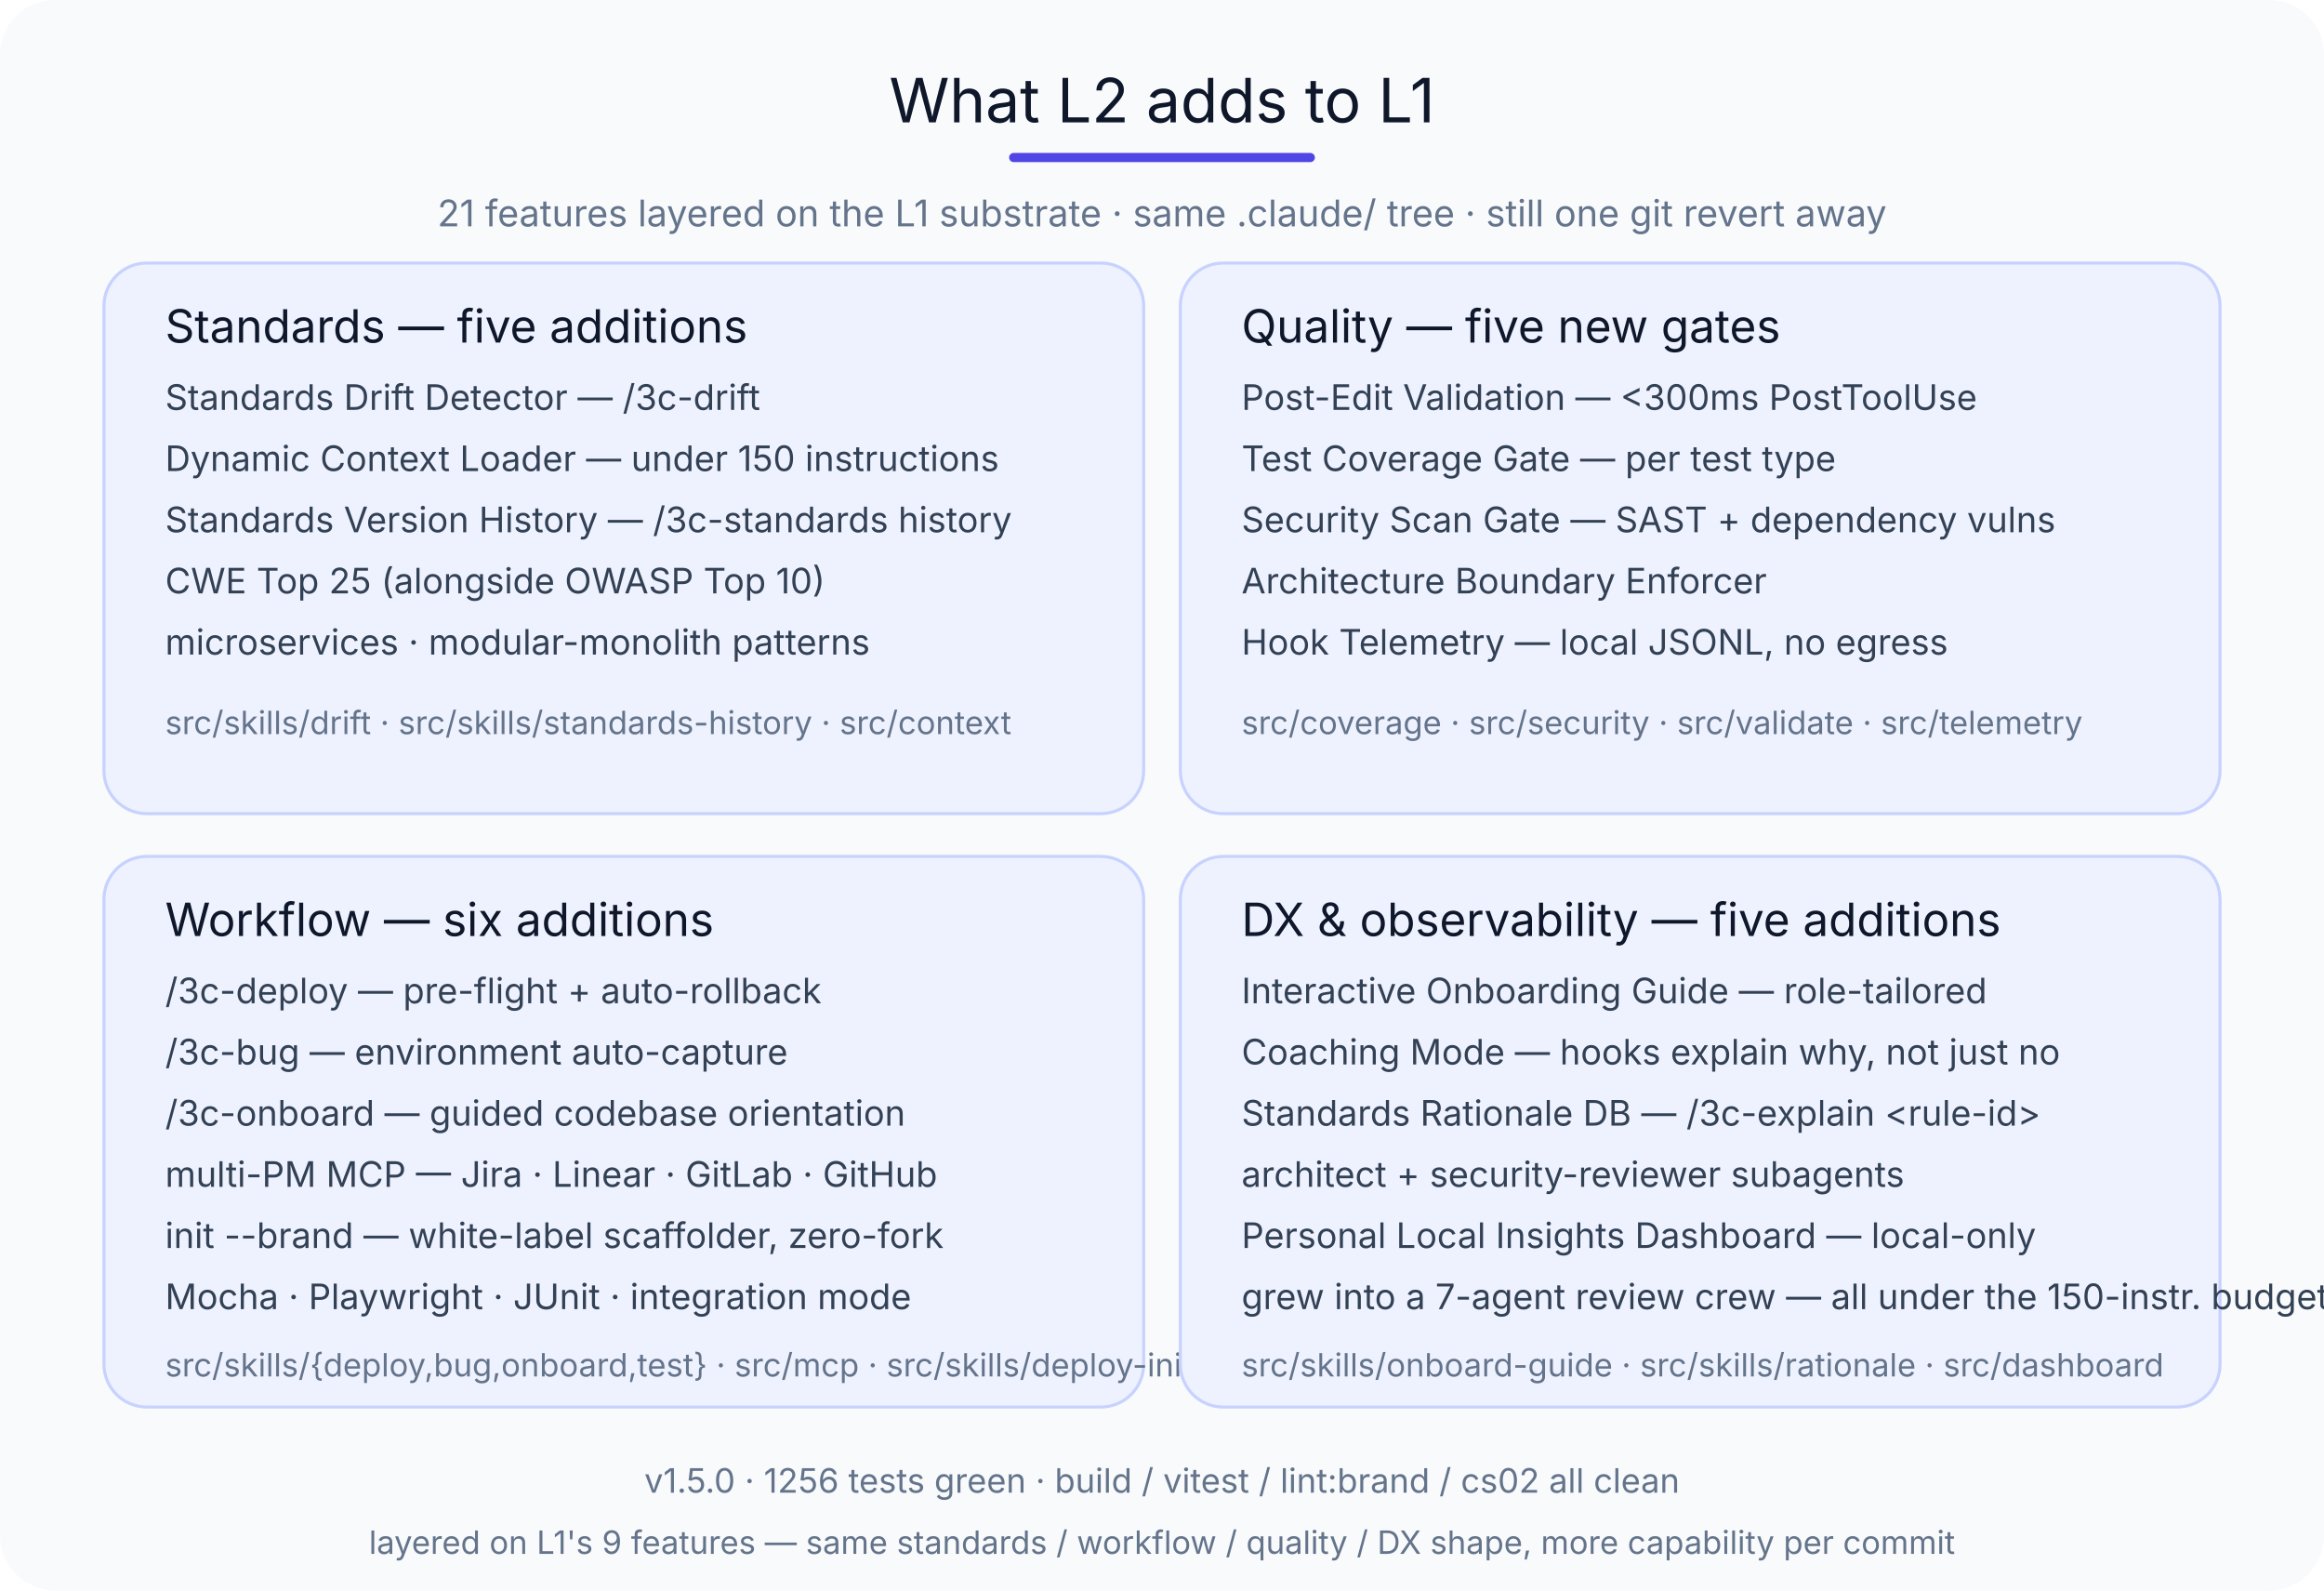
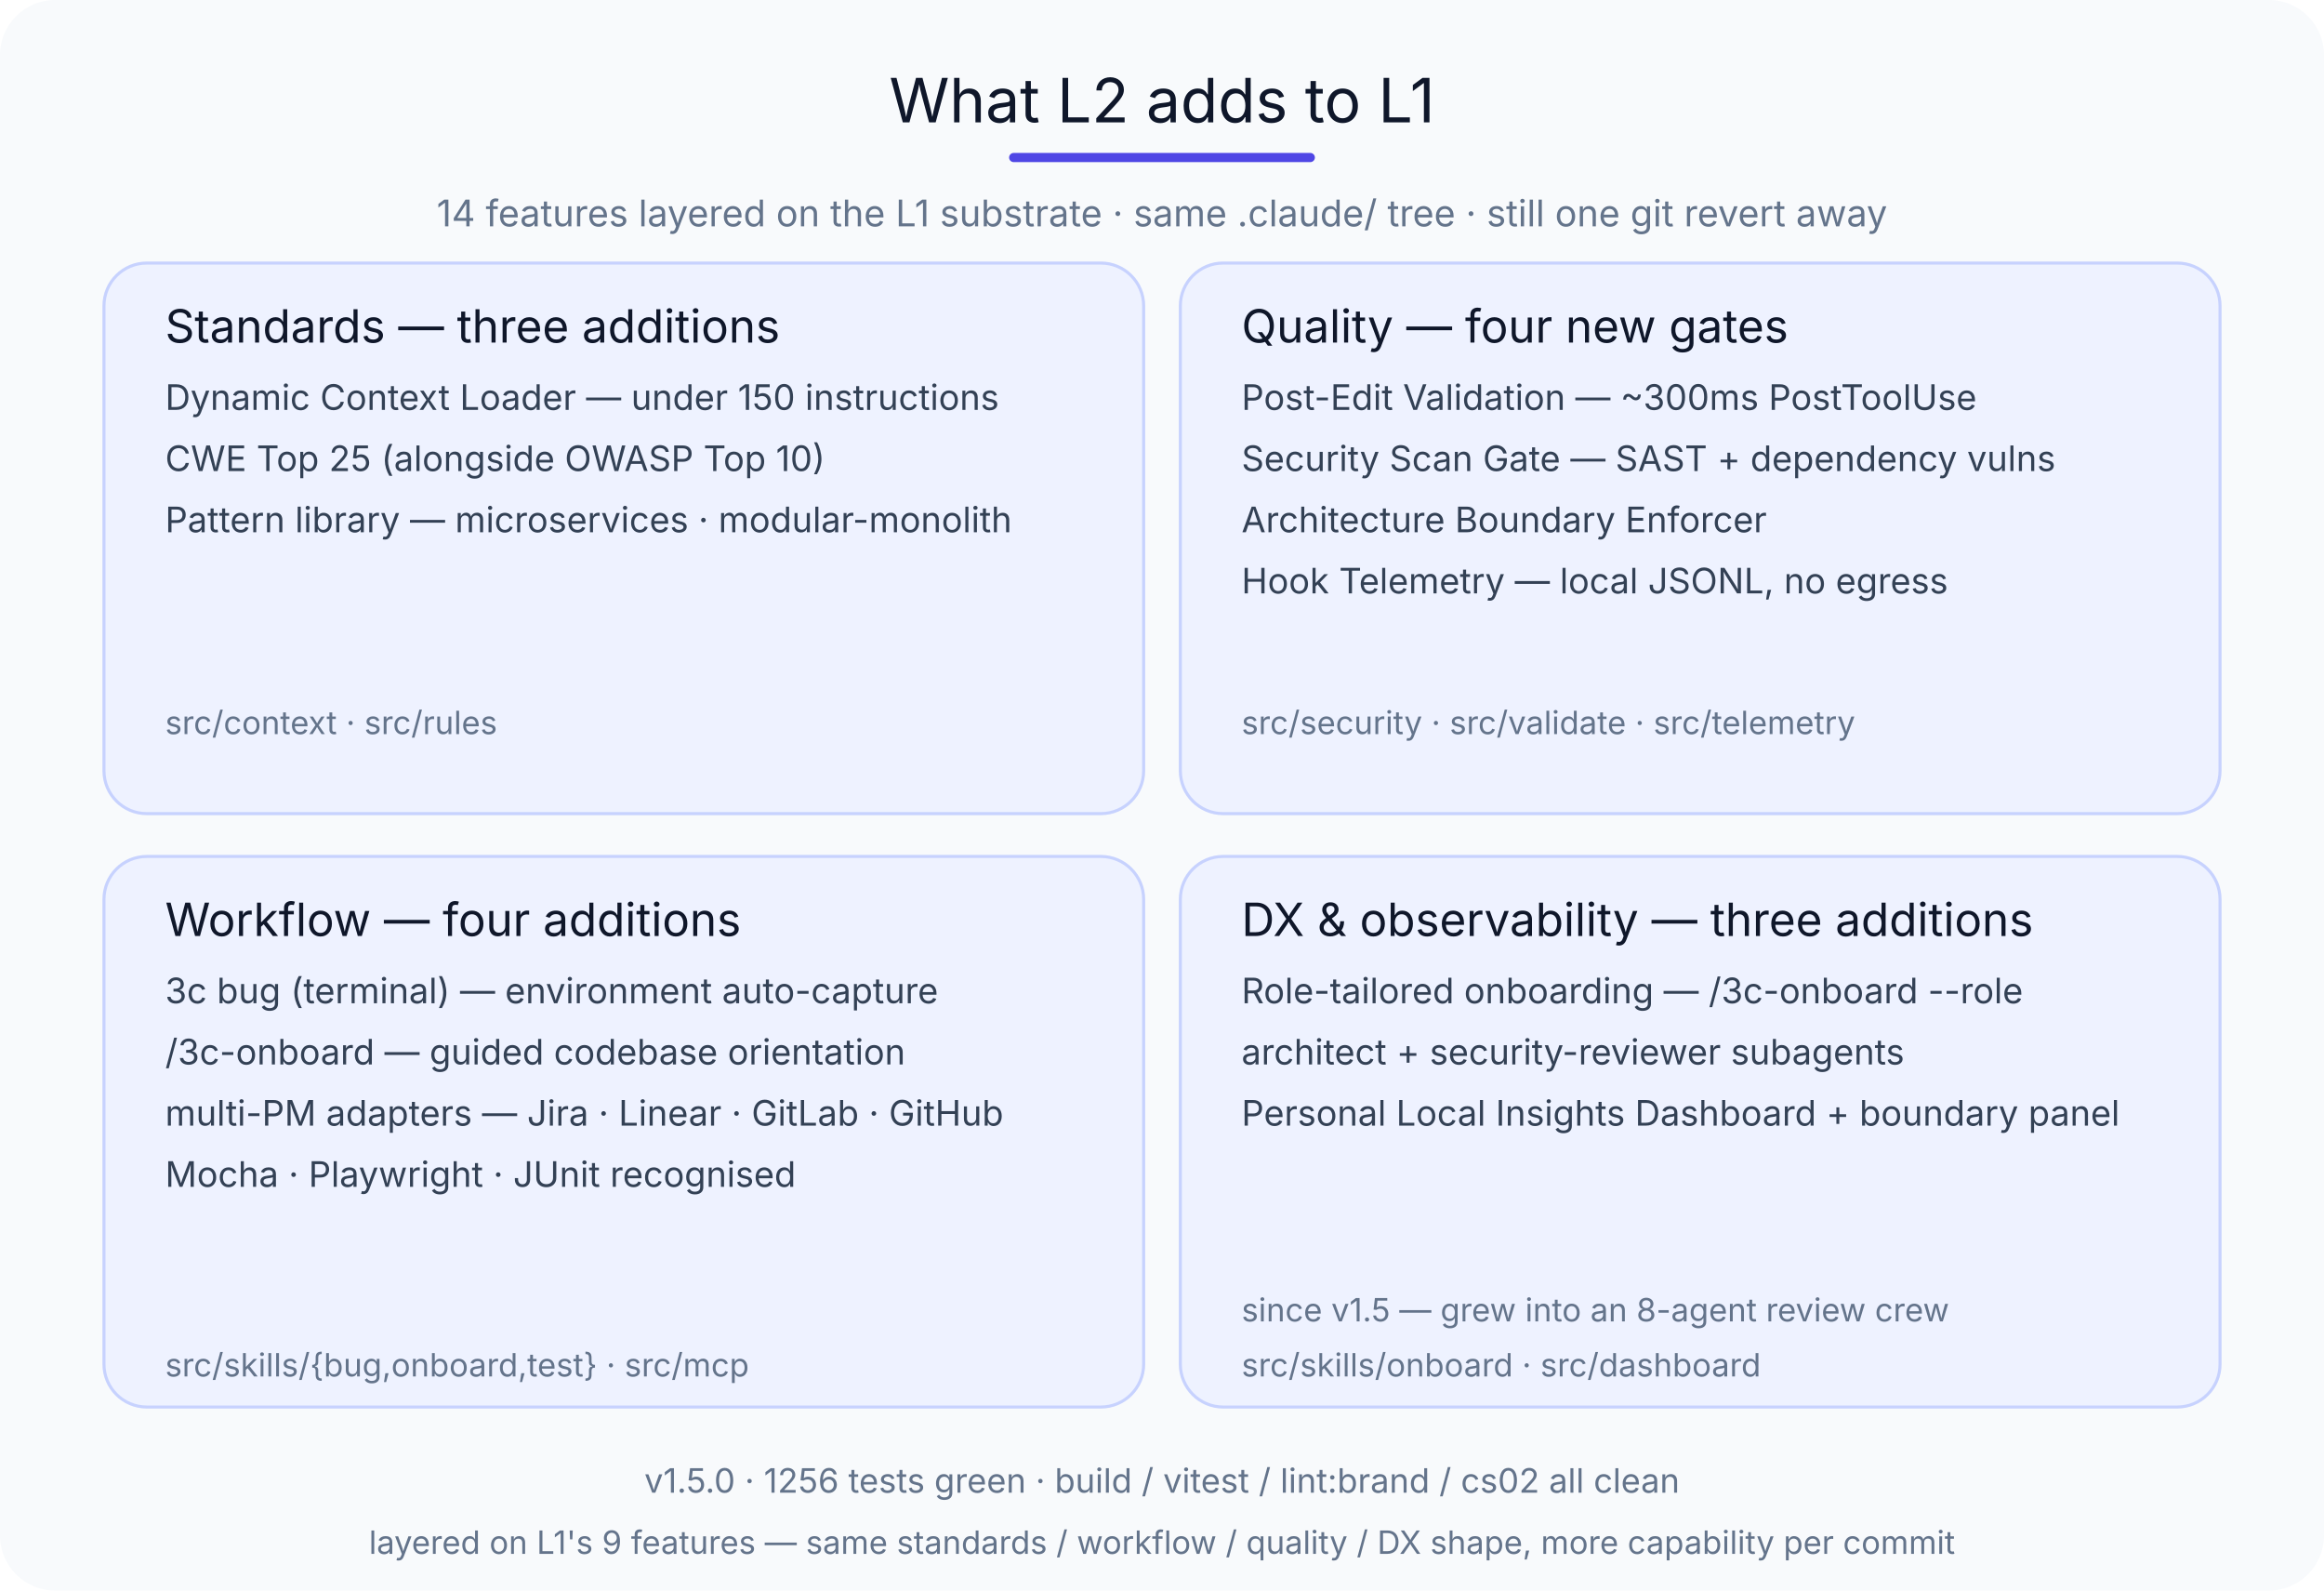
<svg xmlns="http://www.w3.org/2000/svg" viewBox="0 0 760 520" role="img">
  <style>text{font-family:Inter,system-ui,sans-serif}.t{fill:#0F172A}.d{fill:#334155}.m{fill:#64748B}.s{font-family:Inter,Georgia,serif;fill:#0F172A}.l1{fill:#64748B}</style>
  <rect width="760" height="520" rx="18" fill="#F8FAFC" />
  <text x="380" y="40" text-anchor="middle" class="s" font-size="20">What L2 adds to L1</text>
  <rect x="330" y="50" width="100" height="3" rx="1.5" fill="#4F46E5" />
-   <text x="380" y="74" text-anchor="middle" class="m" font-size="12">21 features layered on the L1 substrate · same .claude/ tree · still one git revert away</text>
+   <text x="380" y="74" text-anchor="middle" class="m" font-size="12">14 features layered on the L1 substrate · same .claude/ tree · still one git revert away</text>
  <rect x="34" y="86" width="340" height="180" rx="14" fill="#EEF2FF" stroke="#C7D2FE" />
-   <text x="54" y="112" class="s" font-size="15">Standards — five additions</text>
-   <text x="54" y="134" class="d" font-size="11.5">Standards Drift Detector — /3c-drift</text>
-   <text x="54" y="154" class="d" font-size="11.5">Dynamic Context Loader — under 150 instructions</text>
-   <text x="54" y="174" class="d" font-size="11.5">Standards Version History — /3c-standards history</text>
-   <text x="54" y="194" class="d" font-size="11.5">CWE Top 25 (alongside OWASP Top 10)</text>
-   <text x="54" y="214" class="d" font-size="11.5">microservices · modular-monolith patterns</text>
-   <text x="54" y="240" class="m" font-size="10.5">src/skills/drift · src/skills/standards-history · src/context</text>
+   <text x="54" y="112" class="s" font-size="15">Standards — three additions</text>
+   <text x="54" y="134" class="d" font-size="11.5">Dynamic Context Loader — under 150 instructions</text>
+   <text x="54" y="154" class="d" font-size="11.5">CWE Top 25 (alongside OWASP Top 10)</text>
+   <text x="54" y="174" class="d" font-size="11.5">Pattern library — microservices · modular-monolith</text>
+   <text x="54" y="240" class="m" font-size="10.5">src/context · src/rules</text>
  <rect x="386" y="86" width="340" height="180" rx="14" fill="#EEF2FF" stroke="#C7D2FE" />
-   <text x="406" y="112" class="s" font-size="15">Quality — five new gates</text>
-   <text x="406" y="134" class="d" font-size="11.5">Post-Edit Validation — &lt;300ms PostToolUse</text>
-   <text x="406" y="154" class="d" font-size="11.5">Test Coverage Gate — per test type</text>
-   <text x="406" y="174" class="d" font-size="11.5">Security Scan Gate — SAST + dependency vulns</text>
-   <text x="406" y="194" class="d" font-size="11.5">Architecture Boundary Enforcer</text>
-   <text x="406" y="214" class="d" font-size="11.5">Hook Telemetry — local JSONL, no egress</text>
-   <text x="406" y="240" class="m" font-size="10.5">src/coverage · src/security · src/validate · src/telemetry</text>
+   <text x="406" y="112" class="s" font-size="15">Quality — four new gates</text>
+   <text x="406" y="134" class="d" font-size="11.5">Post-Edit Validation — ~300ms PostToolUse</text>
+   <text x="406" y="154" class="d" font-size="11.5">Security Scan Gate — SAST + dependency vulns</text>
+   <text x="406" y="174" class="d" font-size="11.5">Architecture Boundary Enforcer</text>
+   <text x="406" y="194" class="d" font-size="11.5">Hook Telemetry — local JSONL, no egress</text>
+   <text x="406" y="240" class="m" font-size="10.5">src/security · src/validate · src/telemetry</text>
  <rect x="34" y="280" width="340" height="180" rx="14" fill="#EEF2FF" stroke="#C7D2FE" />
-   <text x="54" y="306" class="s" font-size="15">Workflow — six additions</text>
-   <text x="54" y="328" class="d" font-size="11.5">/3c-deploy — pre-flight + auto-rollback</text>
-   <text x="54" y="348" class="d" font-size="11.5">/3c-bug — environment auto-capture</text>
-   <text x="54" y="368" class="d" font-size="11.5">/3c-onboard — guided codebase orientation</text>
-   <text x="54" y="388" class="d" font-size="11.5">multi-PM MCP — Jira · Linear · GitLab · GitHub</text>
-   <text x="54" y="408" class="d" font-size="11.5">init --brand — white-label scaffolder, zero-fork</text>
-   <text x="54" y="428" class="d" font-size="11.5">Mocha · Playwright · JUnit · integration mode</text>
-   <text x="54" y="450" class="m" font-size="10.5">src/skills/{deploy,bug,onboard,test} · src/mcp · src/skills/deploy-init</text>
+   <text x="54" y="306" class="s" font-size="15">Workflow — four additions</text>
+   <text x="54" y="328" class="d" font-size="11.5">3c bug (terminal) — environment auto-capture</text>
+   <text x="54" y="348" class="d" font-size="11.5">/3c-onboard — guided codebase orientation</text>
+   <text x="54" y="368" class="d" font-size="11.5">multi-PM adapters — Jira · Linear · GitLab · GitHub</text>
+   <text x="54" y="388" class="d" font-size="11.5">Mocha · Playwright · JUnit recognised</text>
+   <text x="54" y="450" class="m" font-size="10.5">src/skills/{bug,onboard,test} · src/mcp</text>
  <rect x="386" y="280" width="340" height="180" rx="14" fill="#EEF2FF" stroke="#C7D2FE" />
-   <text x="406" y="306" class="s" font-size="15">DX &amp; observability — five additions</text>
-   <text x="406" y="328" class="d" font-size="11.5">Interactive Onboarding Guide — role-tailored</text>
-   <text x="406" y="348" class="d" font-size="11.5">Coaching Mode — hooks explain why, not just no</text>
-   <text x="406" y="368" class="d" font-size="11.5">Standards Rationale DB — /3c-explain &lt;rule-id&gt;</text>
-   <text x="406" y="388" class="d" font-size="11.5">architect + security-reviewer subagents</text>
-   <text x="406" y="408" class="d" font-size="11.5">Personal Local Insights Dashboard — local-only</text>
-   <text x="406" y="428" class="d" font-size="11.5">grew into a 7-agent review crew — all under the 150-instr. budget</text>
-   <text x="406" y="450" class="m" font-size="10.5">src/skills/onboard-guide · src/skills/rationale · src/dashboard</text>
+   <text x="406" y="306" class="s" font-size="15">DX &amp; observability — three additions</text>
+   <text x="406" y="328" class="d" font-size="11.5">Role-tailored onboarding — /3c-onboard --role</text>
+   <text x="406" y="348" class="d" font-size="11.5">architect + security-reviewer subagents</text>
+   <text x="406" y="368" class="d" font-size="11.5">Personal Local Insights Dashboard + boundary panel</text>
+   <text x="406" y="432" class="m" font-size="10.5">since v1.5 — grew into an 8-agent review crew</text>
+   <text x="406" y="450" class="m" font-size="10.5">src/skills/onboard · src/dashboard</text>
  <text x="380" y="488" text-anchor="middle" class="m" font-size="11">v1.5.0 · 1256 tests green · build / vitest / lint:brand / cs02 all clean</text>
  <text x="380" y="508" text-anchor="middle" class="l1" font-size="10.5">layered on L1's 9 features — same standards / workflow / quality / DX shape, more capability per commit</text>
</svg>
